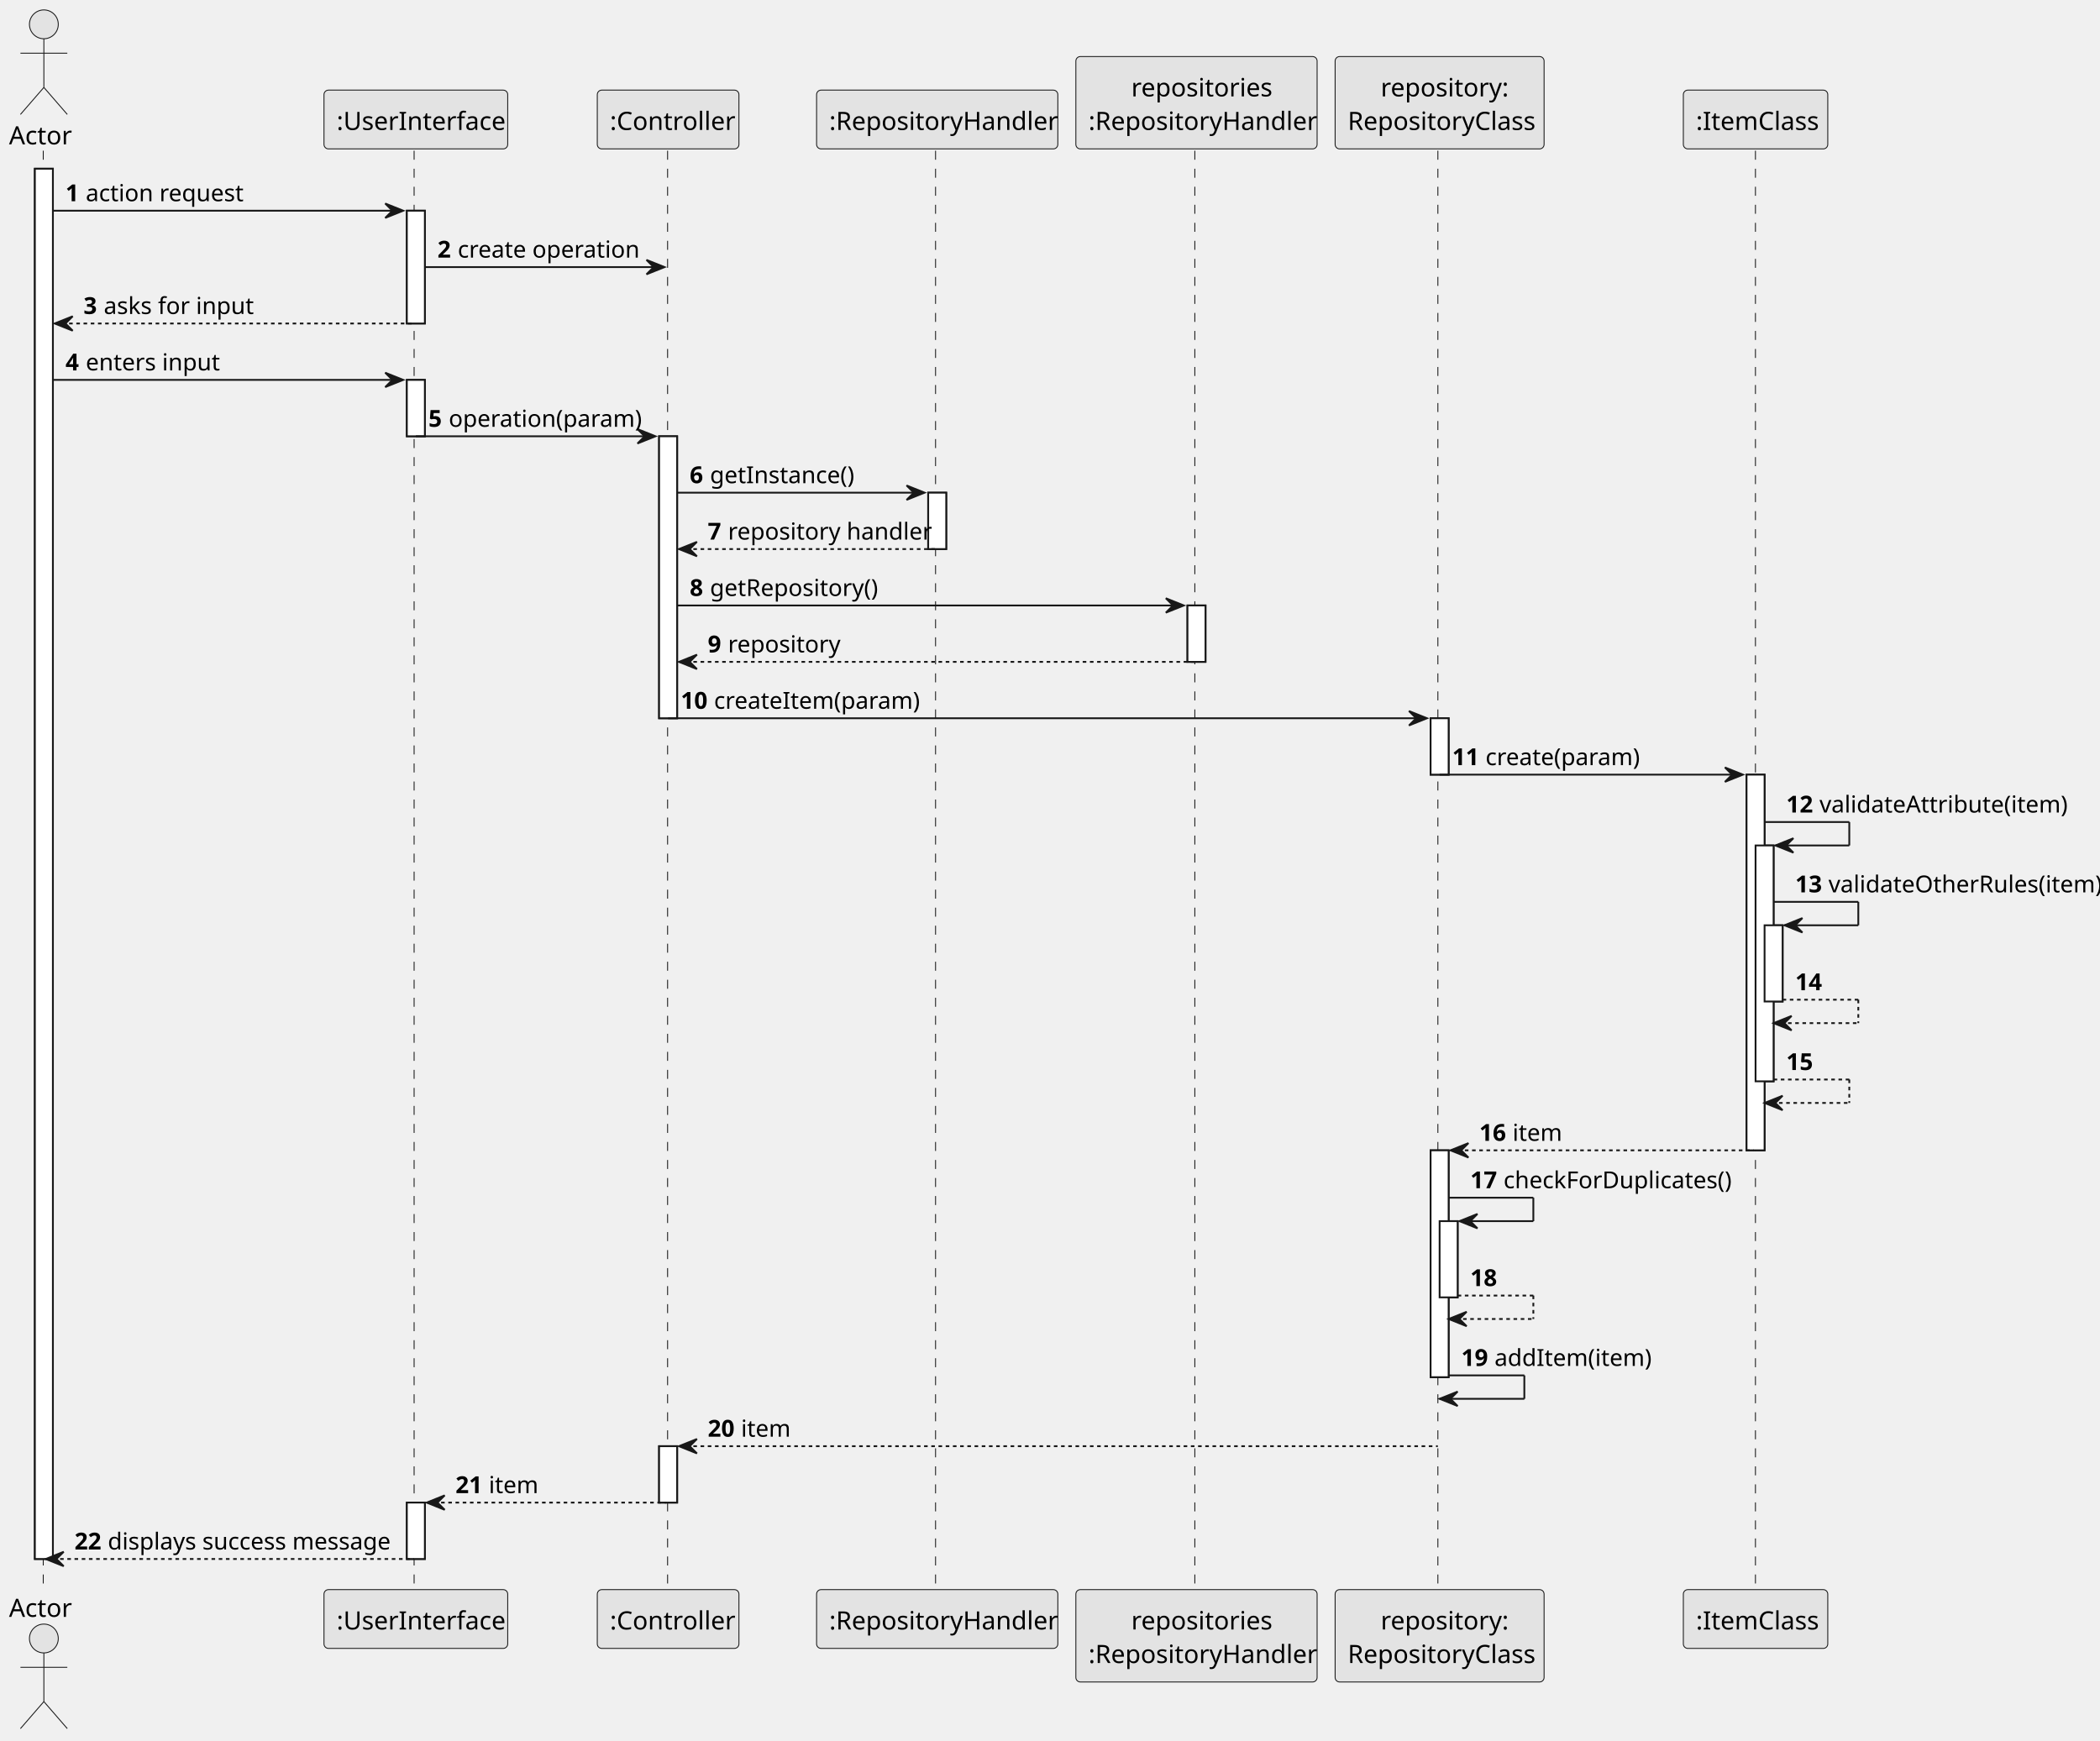
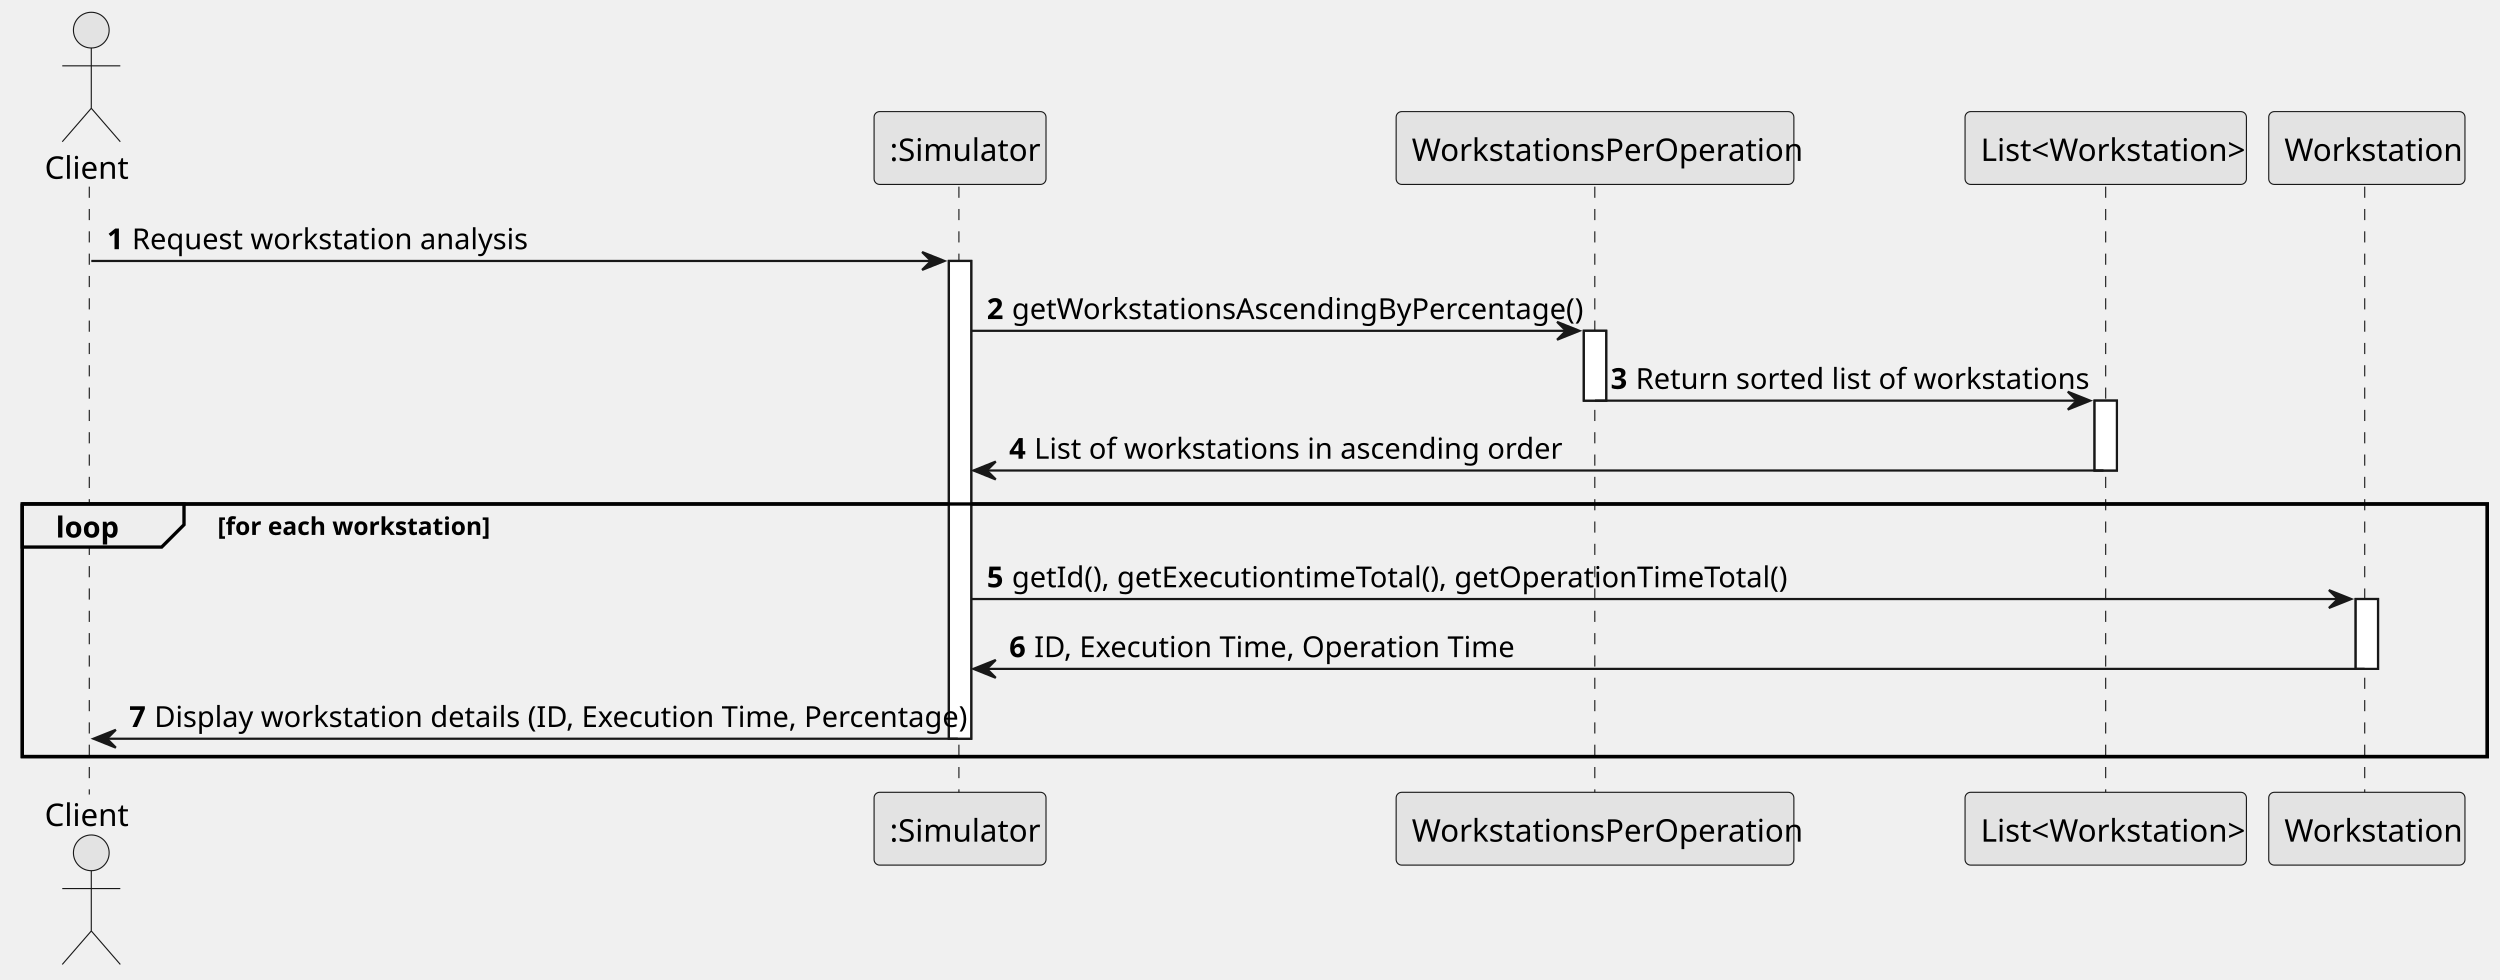
- <svg xmlns="http://www.w3.org/2000/svg" contentStyleType="text/css" height="966px" preserveAspectRatio="none" style="width:1165px;height:966px;background:#FFFFFF;" version="1.1" viewBox="0 0 1165 966" width="1165px" zoomAndPan="magnify">
+ <svg xmlns="http://www.w3.org/2000/svg" contentStyleType="text/css" height="439px" preserveAspectRatio="none" style="width:1120px;height:439px;background:#FFFFFF;" version="1.1" viewBox="0 0 1120 439" width="1120px" zoomAndPan="magnify">
  <defs />
  <g>
-     <rect fill="#FFFFFF" height="771.402" style="stroke:#181818;stroke-width:1.0;" width="10" x="19.338" y="93.621" />
-     <rect fill="#FFFFFF" height="62.582" style="stroke:#181818;stroke-width:1.0;" width="10" x="225.697" y="116.912" />
-     <rect fill="#FFFFFF" height="31.291" style="stroke:#181818;stroke-width:1.0;" width="10" x="225.697" y="210.785" />
-     <rect fill="#FFFFFF" height="31.291" style="stroke:#181818;stroke-width:1.0;" width="10" x="225.697" y="833.732" />
-     <rect fill="#FFFFFF" height="156.455" style="stroke:#181818;stroke-width:1.0;" width="10" x="365.642" y="242.076" />
-     <rect fill="#FFFFFF" height="31.291" style="stroke:#181818;stroke-width:1.0;" width="10" x="365.642" y="802.441" />
-     <rect fill="#FFFFFF" height="31.291" style="stroke:#181818;stroke-width:1.0;" width="10" x="514.929" y="273.367" />
-     <rect fill="#FFFFFF" height="31.291" style="stroke:#181818;stroke-width:1.0;" width="10" x="658.763" y="335.949" />
-     <rect fill="#FFFFFF" height="31.291" style="stroke:#181818;stroke-width:1.0;" width="10" x="793.642" y="398.531" />
-     <rect fill="#FFFFFF" height="125.873" style="stroke:#181818;stroke-width:1.0;" width="10" x="793.642" y="638.277" />
-     <rect fill="#FFFFFF" height="42.291" style="stroke:#181818;stroke-width:1.0;" width="10" x="798.642" y="677.568" />
-     <rect fill="#FFFFFF" height="208.455" style="stroke:#181818;stroke-width:1.0;" width="10" x="968.917" y="429.822" />
-     <rect fill="#FFFFFF" height="130.873" style="stroke:#181818;stroke-width:1.0;" width="10" x="973.917" y="469.113" />
-     <rect fill="#FFFFFF" height="42.291" style="stroke:#181818;stroke-width:1.0;" width="10" x="978.917" y="513.404" />
-     <line style="stroke:#181818;stroke-width:0.5;stroke-dasharray:5.0,5.0;" x1="24" x2="24" y1="83.621" y2="883.023" />
-     <line style="stroke:#181818;stroke-width:0.5;stroke-dasharray:5.0,5.0;" x1="229.735" x2="229.735" y1="83.621" y2="883.023" />
-     <line style="stroke:#181818;stroke-width:0.5;stroke-dasharray:5.0,5.0;" x1="370.353" x2="370.353" y1="83.621" y2="883.023" />
-     <line style="stroke:#181818;stroke-width:0.5;stroke-dasharray:5.0,5.0;" x1="519.012" x2="519.012" y1="83.621" y2="883.023" />
-     <line style="stroke:#181818;stroke-width:0.5;stroke-dasharray:5.0,5.0;" x1="662.846" x2="662.846" y1="83.621" y2="883.023" />
-     <line style="stroke:#181818;stroke-width:0.5;stroke-dasharray:5.0,5.0;" x1="797.68" x2="797.68" y1="83.621" y2="883.023" />
-     <line style="stroke:#181818;stroke-width:0.5;stroke-dasharray:5.0,5.0;" x1="973.855" x2="973.855" y1="83.621" y2="883.023" />
-     <text fill="#000000" font-family="sans-serif" font-size="14" lengthAdjust="spacing" textLength="32.676" x="5" y="80.107">Actor</text>
-     <ellipse cx="24.338" cy="13.5" fill="#E3E3E3" rx="8" ry="8" style="stroke:#181818;stroke-width:0.5;" />
-     <path d="M24.338,21.5 L24.338,48.5 M11.338,29.5 L37.338,29.5 M24.338,48.5 L11.338,63.5 M24.338,48.5 L37.338,63.5 " fill="none" style="stroke:#181818;stroke-width:0.5;" />
-     <text fill="#000000" font-family="sans-serif" font-size="14" lengthAdjust="spacing" textLength="32.676" x="5" y="897.131">Actor</text>
-     <ellipse cx="24.338" cy="909.144" fill="#E3E3E3" rx="8" ry="8" style="stroke:#181818;stroke-width:0.5;" />
-     <path d="M24.338,917.144 L24.338,944.144 M11.338,925.144 L37.338,925.144 M24.338,944.144 L11.338,959.144 M24.338,944.144 L37.338,959.144 " fill="none" style="stroke:#181818;stroke-width:0.5;" />
-     <rect fill="#E3E3E3" height="32.621" rx="2.5" ry="2.5" style="stroke:#181818;stroke-width:0.5;" width="101.924" x="179.735" y="50" />
-     <text fill="#000000" font-family="sans-serif" font-size="14" lengthAdjust="spacing" textLength="87.924" x="186.735" y="72.107">:UserInterface</text>
-     <rect fill="#E3E3E3" height="32.621" rx="2.5" ry="2.5" style="stroke:#181818;stroke-width:0.5;" width="101.924" x="179.735" y="882.023" />
-     <text fill="#000000" font-family="sans-serif" font-size="14" lengthAdjust="spacing" textLength="87.924" x="186.735" y="904.131">:UserInterface</text>
-     <rect fill="#E3E3E3" height="32.621" rx="2.5" ry="2.5" style="stroke:#181818;stroke-width:0.5;" width="78.579" x="331.353" y="50" />
-     <text fill="#000000" font-family="sans-serif" font-size="14" lengthAdjust="spacing" textLength="64.579" x="338.353" y="72.107">:Controller</text>
-     <rect fill="#E3E3E3" height="32.621" rx="2.5" ry="2.5" style="stroke:#181818;stroke-width:0.5;" width="78.579" x="331.353" y="882.023" />
-     <text fill="#000000" font-family="sans-serif" font-size="14" lengthAdjust="spacing" textLength="64.579" x="338.353" y="904.131">:Controller</text>
-     <rect fill="#E3E3E3" height="32.621" rx="2.5" ry="2.5" style="stroke:#181818;stroke-width:0.5;" width="133.834" x="453.012" y="50" />
-     <text fill="#000000" font-family="sans-serif" font-size="14" lengthAdjust="spacing" textLength="119.834" x="460.012" y="72.107">:RepositoryHandler</text>
-     <rect fill="#E3E3E3" height="32.621" rx="2.5" ry="2.5" style="stroke:#181818;stroke-width:0.5;" width="133.834" x="453.012" y="882.023" />
-     <text fill="#000000" font-family="sans-serif" font-size="14" lengthAdjust="spacing" textLength="119.834" x="460.012" y="904.131">:RepositoryHandler</text>
-     <rect fill="#E3E3E3" height="51.242" rx="2.5" ry="2.5" style="stroke:#181818;stroke-width:0.5;" width="133.834" x="596.846" y="31.379" />
-     <text fill="#000000" font-family="sans-serif" font-size="14" lengthAdjust="spacing" textLength="72.365" x="627.581" y="53.486">repositories</text>
-     <text fill="#000000" font-family="sans-serif" font-size="14" lengthAdjust="spacing" textLength="119.834" x="603.846" y="72.107">:RepositoryHandler</text>
-     <rect fill="#E3E3E3" height="51.242" rx="2.5" ry="2.5" style="stroke:#181818;stroke-width:0.5;" width="133.834" x="596.846" y="882.023" />
-     <text fill="#000000" font-family="sans-serif" font-size="14" lengthAdjust="spacing" textLength="72.365" x="627.581" y="904.131">repositories</text>
-     <text fill="#000000" font-family="sans-serif" font-size="14" lengthAdjust="spacing" textLength="119.834" x="603.846" y="922.752">:RepositoryHandler</text>
-     <rect fill="#E3E3E3" height="51.242" rx="2.5" ry="2.5" style="stroke:#181818;stroke-width:0.5;" width="115.924" x="740.68" y="31.379" />
-     <text fill="#000000" font-family="sans-serif" font-size="14" lengthAdjust="spacing" textLength="65.358" x="765.963" y="53.486">repository:</text>
-     <text fill="#000000" font-family="sans-serif" font-size="14" lengthAdjust="spacing" textLength="101.924" x="747.68" y="72.107">RepositoryClass</text>
-     <rect fill="#E3E3E3" height="51.242" rx="2.5" ry="2.5" style="stroke:#181818;stroke-width:0.5;" width="115.924" x="740.68" y="882.023" />
-     <text fill="#000000" font-family="sans-serif" font-size="14" lengthAdjust="spacing" textLength="65.358" x="765.963" y="904.131">repository:</text>
-     <text fill="#000000" font-family="sans-serif" font-size="14" lengthAdjust="spacing" textLength="101.924" x="747.68" y="922.752">RepositoryClass</text>
-     <rect fill="#E3E3E3" height="32.621" rx="2.5" ry="2.5" style="stroke:#181818;stroke-width:0.5;" width="80.124" x="933.855" y="50" />
-     <text fill="#000000" font-family="sans-serif" font-size="14" lengthAdjust="spacing" textLength="66.124" x="940.855" y="72.107">:ItemClass</text>
-     <rect fill="#E3E3E3" height="32.621" rx="2.5" ry="2.5" style="stroke:#181818;stroke-width:0.5;" width="80.124" x="933.855" y="882.023" />
-     <text fill="#000000" font-family="sans-serif" font-size="14" lengthAdjust="spacing" textLength="66.124" x="940.855" y="904.131">:ItemClass</text>
-     <rect fill="#FFFFFF" height="771.402" style="stroke:#181818;stroke-width:1.0;" width="10" x="19.338" y="93.621" />
-     <rect fill="#FFFFFF" height="62.582" style="stroke:#181818;stroke-width:1.0;" width="10" x="225.697" y="116.912" />
-     <rect fill="#FFFFFF" height="31.291" style="stroke:#181818;stroke-width:1.0;" width="10" x="225.697" y="210.785" />
-     <rect fill="#FFFFFF" height="31.291" style="stroke:#181818;stroke-width:1.0;" width="10" x="225.697" y="833.732" />
-     <rect fill="#FFFFFF" height="156.455" style="stroke:#181818;stroke-width:1.0;" width="10" x="365.642" y="242.076" />
-     <rect fill="#FFFFFF" height="31.291" style="stroke:#181818;stroke-width:1.0;" width="10" x="365.642" y="802.441" />
-     <rect fill="#FFFFFF" height="31.291" style="stroke:#181818;stroke-width:1.0;" width="10" x="514.929" y="273.367" />
-     <rect fill="#FFFFFF" height="31.291" style="stroke:#181818;stroke-width:1.0;" width="10" x="658.763" y="335.949" />
-     <rect fill="#FFFFFF" height="31.291" style="stroke:#181818;stroke-width:1.0;" width="10" x="793.642" y="398.531" />
-     <rect fill="#FFFFFF" height="125.873" style="stroke:#181818;stroke-width:1.0;" width="10" x="793.642" y="638.277" />
-     <rect fill="#FFFFFF" height="42.291" style="stroke:#181818;stroke-width:1.0;" width="10" x="798.642" y="677.568" />
-     <rect fill="#FFFFFF" height="208.455" style="stroke:#181818;stroke-width:1.0;" width="10" x="968.917" y="429.822" />
-     <rect fill="#FFFFFF" height="130.873" style="stroke:#181818;stroke-width:1.0;" width="10" x="973.917" y="469.113" />
-     <rect fill="#FFFFFF" height="42.291" style="stroke:#181818;stroke-width:1.0;" width="10" x="978.917" y="513.404" />
-     <polygon fill="#181818" points="213.697,112.912,223.697,116.912,213.697,120.912,217.697,116.912" style="stroke:#181818;stroke-width:1.0;" />
-     <line style="stroke:#181818;stroke-width:1.0;" x1="29.338" x2="219.697" y1="116.912" y2="116.912" />
-     <text fill="#000000" font-family="sans-serif" font-size="13" font-weight="bold" lengthAdjust="spacing" textLength="7.23" x="36.338" y="111.649">1</text>
-     <text fill="#000000" font-family="sans-serif" font-size="13" lengthAdjust="spacing" textLength="81.663" x="47.568" y="111.649">action request</text>
-     <polygon fill="#181818" points="358.642,144.203,368.642,148.203,358.642,152.203,362.642,148.203" style="stroke:#181818;stroke-width:1.0;" />
-     <line style="stroke:#181818;stroke-width:1.0;" x1="235.697" x2="364.642" y1="148.203" y2="148.203" />
-     <text fill="#000000" font-family="sans-serif" font-size="13" font-weight="bold" lengthAdjust="spacing" textLength="7.23" x="242.697" y="142.94">2</text>
-     <text fill="#000000" font-family="sans-serif" font-size="13" lengthAdjust="spacing" textLength="93.952" x="253.927" y="142.94">create operation</text>
-     <polygon fill="#181818" points="40.338,175.494,30.338,179.494,40.338,183.494,36.338,179.494" style="stroke:#181818;stroke-width:1.0;" />
-     <line style="stroke:#181818;stroke-width:1.0;stroke-dasharray:2.0,2.0;" x1="34.338" x2="229.697" y1="179.494" y2="179.494" />
-     <text fill="#000000" font-family="sans-serif" font-size="13" font-weight="bold" lengthAdjust="spacing" textLength="7.23" x="46.338" y="174.231">3</text>
-     <text fill="#000000" font-family="sans-serif" font-size="13" lengthAdjust="spacing" textLength="77.314" x="57.568" y="174.231">asks for input</text>
-     <polygon fill="#181818" points="213.697,206.785,223.697,210.785,213.697,214.785,217.697,210.785" style="stroke:#181818;stroke-width:1.0;" />
-     <line style="stroke:#181818;stroke-width:1.0;" x1="29.338" x2="219.697" y1="210.785" y2="210.785" />
-     <text fill="#000000" font-family="sans-serif" font-size="13" font-weight="bold" lengthAdjust="spacing" textLength="7.23" x="36.338" y="205.523">4</text>
-     <text fill="#000000" font-family="sans-serif" font-size="13" lengthAdjust="spacing" textLength="67.933" x="47.568" y="205.523">enters input</text>
-     <polygon fill="#181818" points="353.642,238.076,363.642,242.076,353.642,246.076,357.642,242.076" style="stroke:#181818;stroke-width:1.0;" />
-     <line style="stroke:#181818;stroke-width:1.0;" x1="230.697" x2="359.642" y1="242.076" y2="242.076" />
-     <text fill="#000000" font-family="sans-serif" font-size="13" font-weight="bold" lengthAdjust="spacing" textLength="7.23" x="237.697" y="236.814">5</text>
-     <text fill="#000000" font-family="sans-serif" font-size="13" lengthAdjust="spacing" textLength="99.715" x="248.927" y="236.814">operation(param)</text>
-     <polygon fill="#181818" points="502.929,269.367,512.929,273.367,502.929,277.367,506.929,273.367" style="stroke:#181818;stroke-width:1.0;" />
-     <line style="stroke:#181818;stroke-width:1.0;" x1="375.642" x2="508.929" y1="273.367" y2="273.367" />
-     <text fill="#000000" font-family="sans-serif" font-size="13" font-weight="bold" lengthAdjust="spacing" textLength="7.23" x="382.642" y="268.104">6</text>
-     <text fill="#000000" font-family="sans-serif" font-size="13" lengthAdjust="spacing" textLength="75.874" x="393.872" y="268.104">getInstance()</text>
-     <polygon fill="#181818" points="386.642,300.658,376.642,304.658,386.642,308.658,382.642,304.658" style="stroke:#181818;stroke-width:1.0;" />
-     <line style="stroke:#181818;stroke-width:1.0;stroke-dasharray:2.0,2.0;" x1="380.642" x2="518.929" y1="304.658" y2="304.658" />
-     <text fill="#000000" font-family="sans-serif" font-size="13" font-weight="bold" lengthAdjust="spacing" textLength="7.23" x="392.642" y="299.396">7</text>
-     <text fill="#000000" font-family="sans-serif" font-size="13" lengthAdjust="spacing" textLength="104.057" x="403.872" y="299.396">repository handler</text>
-     <polygon fill="#181818" points="646.763,331.949,656.763,335.949,646.763,339.949,650.763,335.949" style="stroke:#181818;stroke-width:1.0;" />
-     <line style="stroke:#181818;stroke-width:1.0;" x1="375.642" x2="652.763" y1="335.949" y2="335.949" />
-     <text fill="#000000" font-family="sans-serif" font-size="13" font-weight="bold" lengthAdjust="spacing" textLength="7.23" x="382.642" y="330.687">8</text>
-     <text fill="#000000" font-family="sans-serif" font-size="13" lengthAdjust="spacing" textLength="88.867" x="393.872" y="330.687">getRepository()</text>
-     <polygon fill="#181818" points="386.642,363.24,376.642,367.24,386.642,371.24,382.642,367.24" style="stroke:#181818;stroke-width:1.0;" />
-     <line style="stroke:#181818;stroke-width:1.0;stroke-dasharray:2.0,2.0;" x1="380.642" x2="662.763" y1="367.24" y2="367.24" />
-     <text fill="#000000" font-family="sans-serif" font-size="13" font-weight="bold" lengthAdjust="spacing" textLength="7.23" x="392.642" y="361.978">9</text>
-     <text fill="#000000" font-family="sans-serif" font-size="13" lengthAdjust="spacing" textLength="57.078" x="403.872" y="361.978">repository</text>
-     <polygon fill="#181818" points="781.642,394.531,791.642,398.531,781.642,402.531,785.642,398.531" style="stroke:#181818;stroke-width:1.0;" />
-     <line style="stroke:#181818;stroke-width:1.0;" x1="370.642" x2="787.642" y1="398.531" y2="398.531" />
-     <text fill="#000000" font-family="sans-serif" font-size="13" font-weight="bold" lengthAdjust="spacing" textLength="14.46" x="377.642" y="393.269">10</text>
-     <text fill="#000000" font-family="sans-serif" font-size="13" lengthAdjust="spacing" textLength="106.92" x="396.102" y="393.269">createItem(param)</text>
-     <polygon fill="#181818" points="956.917,425.822,966.917,429.822,956.917,433.822,960.917,429.822" style="stroke:#181818;stroke-width:1.0;" />
-     <line style="stroke:#181818;stroke-width:1.0;" x1="798.642" x2="962.917" y1="429.822" y2="429.822" />
-     <text fill="#000000" font-family="sans-serif" font-size="13" font-weight="bold" lengthAdjust="spacing" textLength="14.46" x="805.642" y="424.56">11</text>
-     <text fill="#000000" font-family="sans-serif" font-size="13" lengthAdjust="spacing" textLength="81.637" x="824.102" y="424.56">create(param)</text>
-     <line style="stroke:#181818;stroke-width:1.0;" x1="978.917" x2="1025.917" y1="456.113" y2="456.113" />
-     <line style="stroke:#181818;stroke-width:1.0;" x1="1025.917" x2="1025.917" y1="456.113" y2="469.113" />
-     <line style="stroke:#181818;stroke-width:1.0;" x1="984.917" x2="1025.917" y1="469.113" y2="469.113" />
-     <polygon fill="#181818" points="994.917,465.113,984.917,469.113,994.917,473.113,990.917,469.113" style="stroke:#181818;stroke-width:1.0;" />
-     <text fill="#000000" font-family="sans-serif" font-size="13" font-weight="bold" lengthAdjust="spacing" textLength="14.46" x="990.917" y="450.851">12</text>
-     <text fill="#000000" font-family="sans-serif" font-size="13" lengthAdjust="spacing" textLength="126.439" x="1009.376" y="450.851">validateAttribute(item)</text>
-     <line style="stroke:#181818;stroke-width:1.0;" x1="983.917" x2="1030.917" y1="500.404" y2="500.404" />
-     <line style="stroke:#181818;stroke-width:1.0;" x1="1030.917" x2="1030.917" y1="500.404" y2="513.404" />
-     <line style="stroke:#181818;stroke-width:1.0;" x1="989.917" x2="1030.917" y1="513.404" y2="513.404" />
-     <polygon fill="#181818" points="999.917,509.404,989.917,513.404,999.917,517.404,995.917,513.404" style="stroke:#181818;stroke-width:1.0;" />
-     <text fill="#000000" font-family="sans-serif" font-size="13" font-weight="bold" lengthAdjust="spacing" textLength="14.46" x="995.917" y="495.142">13</text>
-     <text fill="#000000" font-family="sans-serif" font-size="13" lengthAdjust="spacing" textLength="143.774" x="1014.376" y="495.142">validateOtherRules(item)</text>
-     <line style="stroke:#181818;stroke-width:1.0;stroke-dasharray:2.0,2.0;" x1="988.917" x2="1030.917" y1="554.695" y2="554.695" />
-     <line style="stroke:#181818;stroke-width:1.0;stroke-dasharray:2.0,2.0;" x1="1030.917" x2="1030.917" y1="554.695" y2="567.695" />
-     <line style="stroke:#181818;stroke-width:1.0;stroke-dasharray:2.0,2.0;" x1="983.917" x2="1030.917" y1="567.695" y2="567.695" />
-     <polygon fill="#181818" points="993.917,563.695,983.917,567.695,993.917,571.695,989.917,567.695" style="stroke:#181818;stroke-width:1.0;" />
-     <text fill="#000000" font-family="sans-serif" font-size="13" font-weight="bold" lengthAdjust="spacing" textLength="14.46" x="995.917" y="549.433">14</text>
-     <text fill="#000000" font-family="sans-serif" font-size="13" lengthAdjust="spacing" textLength="3.612" x="1014.376" y="549.433"> </text>
-     <line style="stroke:#181818;stroke-width:1.0;stroke-dasharray:2.0,2.0;" x1="983.917" x2="1025.917" y1="598.986" y2="598.986" />
-     <line style="stroke:#181818;stroke-width:1.0;stroke-dasharray:2.0,2.0;" x1="1025.917" x2="1025.917" y1="598.986" y2="611.986" />
-     <line style="stroke:#181818;stroke-width:1.0;stroke-dasharray:2.0,2.0;" x1="978.917" x2="1025.917" y1="611.986" y2="611.986" />
-     <polygon fill="#181818" points="988.917,607.986,978.917,611.986,988.917,615.986,984.917,611.986" style="stroke:#181818;stroke-width:1.0;" />
-     <text fill="#000000" font-family="sans-serif" font-size="13" font-weight="bold" lengthAdjust="spacing" textLength="14.46" x="990.917" y="593.724">15</text>
-     <text fill="#000000" font-family="sans-serif" font-size="13" lengthAdjust="spacing" textLength="3.612" x="1009.376" y="593.724"> </text>
-     <polygon fill="#181818" points="814.642,634.277,804.642,638.277,814.642,642.277,810.642,638.277" style="stroke:#181818;stroke-width:1.0;" />
-     <line style="stroke:#181818;stroke-width:1.0;stroke-dasharray:2.0,2.0;" x1="808.642" x2="972.917" y1="638.277" y2="638.277" />
-     <text fill="#000000" font-family="sans-serif" font-size="13" font-weight="bold" lengthAdjust="spacing" textLength="14.46" x="820.642" y="633.015">16</text>
-     <text fill="#000000" font-family="sans-serif" font-size="13" lengthAdjust="spacing" textLength="24.559" x="839.102" y="633.015">item</text>
-     <line style="stroke:#181818;stroke-width:1.0;" x1="803.642" x2="850.642" y1="664.568" y2="664.568" />
-     <line style="stroke:#181818;stroke-width:1.0;" x1="850.642" x2="850.642" y1="664.568" y2="677.568" />
-     <line style="stroke:#181818;stroke-width:1.0;" x1="809.642" x2="850.642" y1="677.568" y2="677.568" />
-     <polygon fill="#181818" points="819.642,673.568,809.642,677.568,819.642,681.568,815.642,677.568" style="stroke:#181818;stroke-width:1.0;" />
-     <text fill="#000000" font-family="sans-serif" font-size="13" font-weight="bold" lengthAdjust="spacing" textLength="14.46" x="815.642" y="659.306">17</text>
-     <text fill="#000000" font-family="sans-serif" font-size="13" lengthAdjust="spacing" textLength="122.814" x="834.102" y="659.306">checkForDuplicates()</text>
-     <line style="stroke:#181818;stroke-width:1.0;stroke-dasharray:2.0,2.0;" x1="808.642" x2="850.642" y1="718.859" y2="718.859" />
-     <line style="stroke:#181818;stroke-width:1.0;stroke-dasharray:2.0,2.0;" x1="850.642" x2="850.642" y1="718.859" y2="731.859" />
-     <line style="stroke:#181818;stroke-width:1.0;stroke-dasharray:2.0,2.0;" x1="803.642" x2="850.642" y1="731.859" y2="731.859" />
-     <polygon fill="#181818" points="813.642,727.859,803.642,731.859,813.642,735.859,809.642,731.859" style="stroke:#181818;stroke-width:1.0;" />
-     <text fill="#000000" font-family="sans-serif" font-size="13" font-weight="bold" lengthAdjust="spacing" textLength="14.46" x="815.642" y="713.597">18</text>
-     <text fill="#000000" font-family="sans-serif" font-size="13" lengthAdjust="spacing" textLength="3.612" x="834.102" y="713.597"> </text>
-     <line style="stroke:#181818;stroke-width:1.0;" x1="803.642" x2="845.642" y1="763.15" y2="763.15" />
-     <line style="stroke:#181818;stroke-width:1.0;" x1="845.642" x2="845.642" y1="763.15" y2="776.15" />
-     <line style="stroke:#181818;stroke-width:1.0;" x1="798.642" x2="845.642" y1="776.15" y2="776.15" />
-     <polygon fill="#181818" points="808.642,772.15,798.642,776.15,808.642,780.15,804.642,776.15" style="stroke:#181818;stroke-width:1.0;" />
-     <text fill="#000000" font-family="sans-serif" font-size="13" font-weight="bold" lengthAdjust="spacing" textLength="14.46" x="810.642" y="757.888">19</text>
-     <text fill="#000000" font-family="sans-serif" font-size="13" lengthAdjust="spacing" textLength="80.19" x="829.102" y="757.888">addItem(item)</text>
-     <polygon fill="#181818" points="386.642,798.441,376.642,802.441,386.642,806.441,382.642,802.441" style="stroke:#181818;stroke-width:1.0;" />
-     <line style="stroke:#181818;stroke-width:1.0;stroke-dasharray:2.0,2.0;" x1="380.642" x2="797.642" y1="802.441" y2="802.441" />
-     <text fill="#000000" font-family="sans-serif" font-size="13" font-weight="bold" lengthAdjust="spacing" textLength="14.46" x="392.642" y="797.179">20</text>
-     <text fill="#000000" font-family="sans-serif" font-size="13" lengthAdjust="spacing" textLength="24.559" x="411.102" y="797.179">item</text>
-     <polygon fill="#181818" points="246.697,829.732,236.697,833.732,246.697,837.732,242.697,833.732" style="stroke:#181818;stroke-width:1.0;" />
-     <line style="stroke:#181818;stroke-width:1.0;stroke-dasharray:2.0,2.0;" x1="240.697" x2="369.642" y1="833.732" y2="833.732" />
-     <text fill="#000000" font-family="sans-serif" font-size="13" font-weight="bold" lengthAdjust="spacing" textLength="14.46" x="252.697" y="828.47">21</text>
-     <text fill="#000000" font-family="sans-serif" font-size="13" lengthAdjust="spacing" textLength="24.559" x="271.157" y="828.47">item</text>
-     <polygon fill="#181818" points="35.338,861.023,25.338,865.023,35.338,869.023,31.338,865.023" style="stroke:#181818;stroke-width:1.0;" />
-     <line style="stroke:#181818;stroke-width:1.0;stroke-dasharray:2.0,2.0;" x1="29.338" x2="229.697" y1="865.023" y2="865.023" />
-     <text fill="#000000" font-family="sans-serif" font-size="13" font-weight="bold" lengthAdjust="spacing" textLength="14.46" x="41.338" y="859.761">22</text>
-     <text fill="#000000" font-family="sans-serif" font-size="13" lengthAdjust="spacing" textLength="153.899" x="59.798" y="859.761">displays success message</text>
+     <rect fill="#FFFFFF" height="214.037" style="stroke:#181818;stroke-width:1.0;" width="10" x="425.102" y="116.912" />
+     <rect fill="#FFFFFF" height="31.291" style="stroke:#181818;stroke-width:1.0;" width="10" x="709.564" y="148.203" />
+     <rect fill="#FFFFFF" height="31.291" style="stroke:#181818;stroke-width:1.0;" width="10" x="938.37" y="179.494" />
+     <rect fill="#FFFFFF" height="31.291" style="stroke:#181818;stroke-width:1.0;" width="10" x="1055.349" y="268.367" />
+     <rect fill="none" height="113.164" style="stroke:#000000;stroke-width:1.5;" width="1104.304" x="10" y="225.785" />
+     <line style="stroke:#181818;stroke-width:0.5;stroke-dasharray:5.0,5.0;" x1="40" x2="40" y1="83.621" y2="355.949" />
+     <line style="stroke:#181818;stroke-width:0.5;stroke-dasharray:5.0,5.0;" x1="429.591" x2="429.591" y1="83.621" y2="355.949" />
+     <line style="stroke:#181818;stroke-width:0.5;stroke-dasharray:5.0,5.0;" x1="714.475" x2="714.475" y1="83.621" y2="355.949" />
+     <line style="stroke:#181818;stroke-width:0.5;stroke-dasharray:5.0,5.0;" x1="943.346" x2="943.346" y1="83.621" y2="355.949" />
+     <line style="stroke:#181818;stroke-width:0.5;stroke-dasharray:5.0,5.0;" x1="1059.394" x2="1059.394" y1="83.621" y2="355.949" />
+     <text fill="#000000" font-family="sans-serif" font-size="14" lengthAdjust="spacing" textLength="35.793" x="20" y="80.107">Client</text>
+     <ellipse cx="40.897" cy="13.5" fill="#E3E3E3" rx="8" ry="8" style="stroke:#181818;stroke-width:0.5;" />
+     <path d="M40.897,21.5 L40.897,48.5 M27.896,29.5 L53.897,29.5 M40.897,48.5 L27.896,63.5 M40.897,48.5 L53.897,63.5 " fill="none" style="stroke:#181818;stroke-width:0.5;" />
+     <text fill="#000000" font-family="sans-serif" font-size="14" lengthAdjust="spacing" textLength="35.793" x="20" y="370.057">Client</text>
+     <ellipse cx="40.897" cy="382.07" fill="#E3E3E3" rx="8" ry="8" style="stroke:#181818;stroke-width:0.5;" />
+     <path d="M40.897,390.07 L40.897,417.07 M27.896,398.07 L53.897,398.07 M40.897,417.07 L27.896,432.07 M40.897,417.07 L53.897,432.07 " fill="none" style="stroke:#181818;stroke-width:0.5;" />
+     <rect fill="#E3E3E3" height="32.621" rx="2.5" ry="2.5" style="stroke:#181818;stroke-width:0.5;" width="77.02" x="391.591" y="50" />
+     <text fill="#000000" font-family="sans-serif" font-size="14" lengthAdjust="spacing" textLength="63.02" x="398.591" y="72.107">:Simulator</text>
+     <rect fill="#E3E3E3" height="32.621" rx="2.5" ry="2.5" style="stroke:#181818;stroke-width:0.5;" width="77.02" x="391.591" y="354.949" />
+     <text fill="#000000" font-family="sans-serif" font-size="14" lengthAdjust="spacing" textLength="63.02" x="398.591" y="377.057">:Simulator</text>
+     <rect fill="#E3E3E3" height="32.621" rx="2.5" ry="2.5" style="stroke:#181818;stroke-width:0.5;" width="178.179" x="625.475" y="50" />
+     <text fill="#000000" font-family="sans-serif" font-size="14" lengthAdjust="spacing" textLength="164.179" x="632.475" y="72.107">WorkstationsPerOperation</text>
+     <rect fill="#E3E3E3" height="32.621" rx="2.5" ry="2.5" style="stroke:#181818;stroke-width:0.5;" width="178.179" x="625.475" y="354.949" />
+     <text fill="#000000" font-family="sans-serif" font-size="14" lengthAdjust="spacing" textLength="164.179" x="632.475" y="377.057">WorkstationsPerOperation</text>
+     <rect fill="#E3E3E3" height="32.621" rx="2.5" ry="2.5" style="stroke:#181818;stroke-width:0.5;" width="126.048" x="880.346" y="50" />
+     <text fill="#000000" font-family="sans-serif" font-size="14" lengthAdjust="spacing" textLength="112.048" x="887.346" y="72.107">List&lt;Workstation&gt;</text>
+     <rect fill="#E3E3E3" height="32.621" rx="2.5" ry="2.5" style="stroke:#181818;stroke-width:0.5;" width="126.048" x="880.346" y="354.949" />
+     <text fill="#000000" font-family="sans-serif" font-size="14" lengthAdjust="spacing" textLength="112.048" x="887.346" y="377.057">List&lt;Workstation&gt;</text>
+     <rect fill="#E3E3E3" height="32.621" rx="2.5" ry="2.5" style="stroke:#181818;stroke-width:0.5;" width="87.91" x="1016.394" y="50" />
+     <text fill="#000000" font-family="sans-serif" font-size="14" lengthAdjust="spacing" textLength="73.91" x="1023.394" y="72.107">Workstation</text>
+     <rect fill="#E3E3E3" height="32.621" rx="2.5" ry="2.5" style="stroke:#181818;stroke-width:0.5;" width="87.91" x="1016.394" y="354.949" />
+     <text fill="#000000" font-family="sans-serif" font-size="14" lengthAdjust="spacing" textLength="73.91" x="1023.394" y="377.057">Workstation</text>
+     <rect fill="#FFFFFF" height="214.037" style="stroke:#181818;stroke-width:1.0;" width="10" x="425.102" y="116.912" />
+     <rect fill="#FFFFFF" height="31.291" style="stroke:#181818;stroke-width:1.0;" width="10" x="709.564" y="148.203" />
+     <rect fill="#FFFFFF" height="31.291" style="stroke:#181818;stroke-width:1.0;" width="10" x="938.37" y="179.494" />
+     <rect fill="#FFFFFF" height="31.291" style="stroke:#181818;stroke-width:1.0;" width="10" x="1055.349" y="268.367" />
+     <polygon fill="#181818" points="413.102,112.912,423.102,116.912,413.102,120.912,417.102,116.912" style="stroke:#181818;stroke-width:1.0;" />
+     <line style="stroke:#181818;stroke-width:1.0;" x1="40.897" x2="419.102" y1="116.912" y2="116.912" />
+     <text fill="#000000" font-family="sans-serif" font-size="13" font-weight="bold" lengthAdjust="spacing" textLength="7.23" x="47.897" y="111.649">1</text>
+     <text fill="#000000" font-family="sans-serif" font-size="13" lengthAdjust="spacing" textLength="168.359" x="59.127" y="111.649">Request workstation analysis</text>
+     <polygon fill="#181818" points="697.564,144.203,707.564,148.203,697.564,152.203,701.564,148.203" style="stroke:#181818;stroke-width:1.0;" />
+     <line style="stroke:#181818;stroke-width:1.0;" x1="435.102" x2="703.564" y1="148.203" y2="148.203" />
+     <text fill="#000000" font-family="sans-serif" font-size="13" font-weight="bold" lengthAdjust="spacing" textLength="7.23" x="442.102" y="142.94">2</text>
+     <text fill="#000000" font-family="sans-serif" font-size="13" lengthAdjust="spacing" textLength="244.232" x="453.332" y="142.94">getWorkstationsAscendingByPercentage()</text>
+     <polygon fill="#181818" points="926.37,175.494,936.37,179.494,926.37,183.494,930.37,179.494" style="stroke:#181818;stroke-width:1.0;" />
+     <line style="stroke:#181818;stroke-width:1.0;" x1="714.564" x2="932.37" y1="179.494" y2="179.494" />
+     <text fill="#000000" font-family="sans-serif" font-size="13" font-weight="bold" lengthAdjust="spacing" textLength="7.23" x="721.564" y="174.231">3</text>
+     <text fill="#000000" font-family="sans-serif" font-size="13" lengthAdjust="spacing" textLength="188.576" x="732.794" y="174.231">Return sorted list of workstations</text>
+     <polygon fill="#181818" points="446.102,206.785,436.102,210.785,446.102,214.785,442.102,210.785" style="stroke:#181818;stroke-width:1.0;" />
+     <line style="stroke:#181818;stroke-width:1.0;" x1="440.102" x2="942.37" y1="210.785" y2="210.785" />
+     <text fill="#000000" font-family="sans-serif" font-size="13" font-weight="bold" lengthAdjust="spacing" textLength="7.23" x="452.102" y="205.523">4</text>
+     <text fill="#000000" font-family="sans-serif" font-size="13" lengthAdjust="spacing" textLength="221.114" x="463.332" y="205.523">List of workstations in ascending order</text>
+     <path d="M10,225.785 L82.435,225.785 L82.435,235.076 L72.435,245.076 L10,245.076 L10,225.785 " fill="#EEEEEE" style="stroke:#000000;stroke-width:1.5;" />
+     <rect fill="none" height="113.164" style="stroke:#000000;stroke-width:1.5;" width="1104.304" x="10" y="225.785" />
+     <text fill="#000000" font-family="sans-serif" font-size="13" font-weight="bold" lengthAdjust="spacing" textLength="27.435" x="25" y="240.814">loop</text>
+     <text fill="#000000" font-family="sans-serif" font-size="11" font-weight="bold" lengthAdjust="spacing" textLength="114.904" x="97.435" y="239.655">[for each workstation]</text>
+     <polygon fill="#181818" points="1043.349,264.367,1053.349,268.367,1043.349,272.367,1047.349,268.367" style="stroke:#181818;stroke-width:1.0;" />
+     <line style="stroke:#181818;stroke-width:1.0;" x1="435.102" x2="1049.349" y1="268.367" y2="268.367" />
+     <text fill="#000000" font-family="sans-serif" font-size="13" font-weight="bold" lengthAdjust="spacing" textLength="7.23" x="442.102" y="263.104">5</text>
+     <text fill="#000000" font-family="sans-serif" font-size="13" lengthAdjust="spacing" textLength="330.91" x="453.332" y="263.104">getId(), getExecutiontimeTotal(), getOperationTimeTotal()</text>
+     <polygon fill="#181818" points="446.102,295.658,436.102,299.658,446.102,303.658,442.102,299.658" style="stroke:#181818;stroke-width:1.0;" />
+     <line style="stroke:#181818;stroke-width:1.0;" x1="440.102" x2="1059.349" y1="299.658" y2="299.658" />
+     <text fill="#000000" font-family="sans-serif" font-size="13" font-weight="bold" lengthAdjust="spacing" textLength="7.23" x="452.102" y="294.396">6</text>
+     <text fill="#000000" font-family="sans-serif" font-size="13" lengthAdjust="spacing" textLength="206.629" x="463.332" y="294.396">ID, Execution Time, Operation Time</text>
+     <polygon fill="#181818" points="51.897,326.949,41.897,330.949,51.897,334.949,47.897,330.949" style="stroke:#181818;stroke-width:1.0;" />
+     <line style="stroke:#181818;stroke-width:1.0;" x1="45.897" x2="429.102" y1="330.949" y2="330.949" />
+     <text fill="#000000" font-family="sans-serif" font-size="13" font-weight="bold" lengthAdjust="spacing" textLength="7.23" x="57.897" y="325.687">7</text>
+     <text fill="#000000" font-family="sans-serif" font-size="13" lengthAdjust="spacing" textLength="348.975" x="69.126" y="325.687">Display workstation details (ID, Execution Time, Percentage)</text>
  </g>
</svg>
